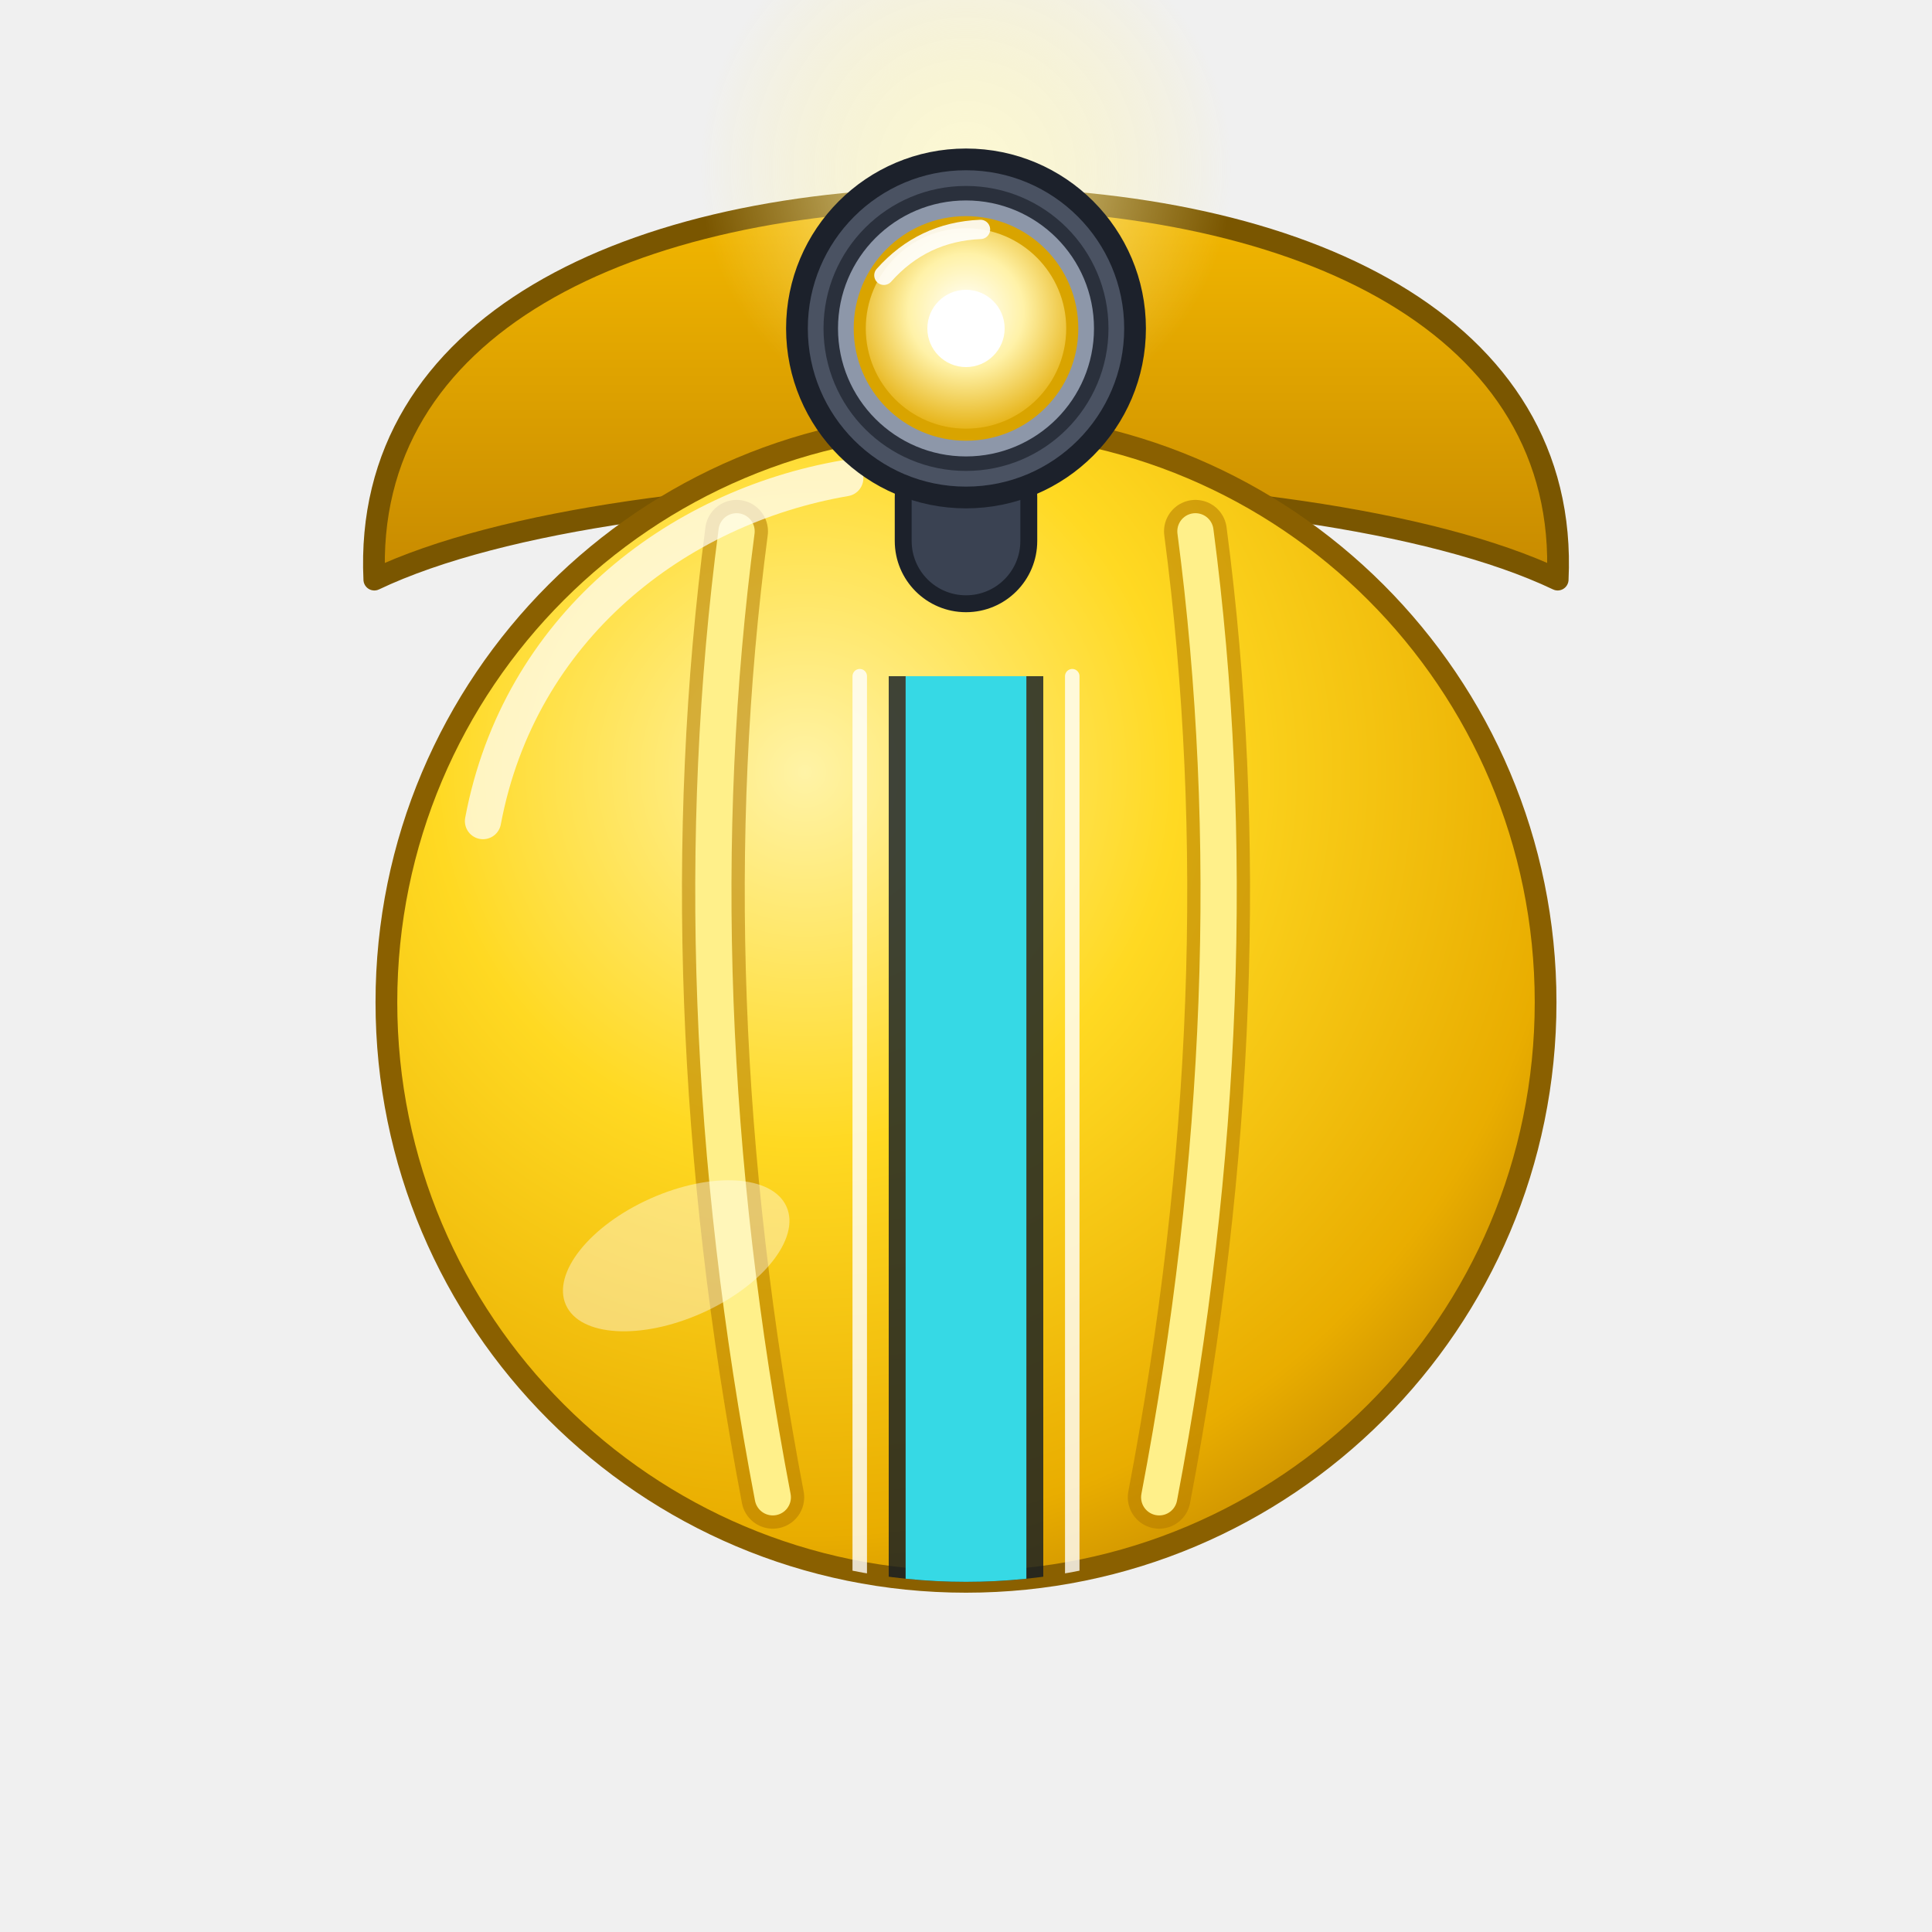
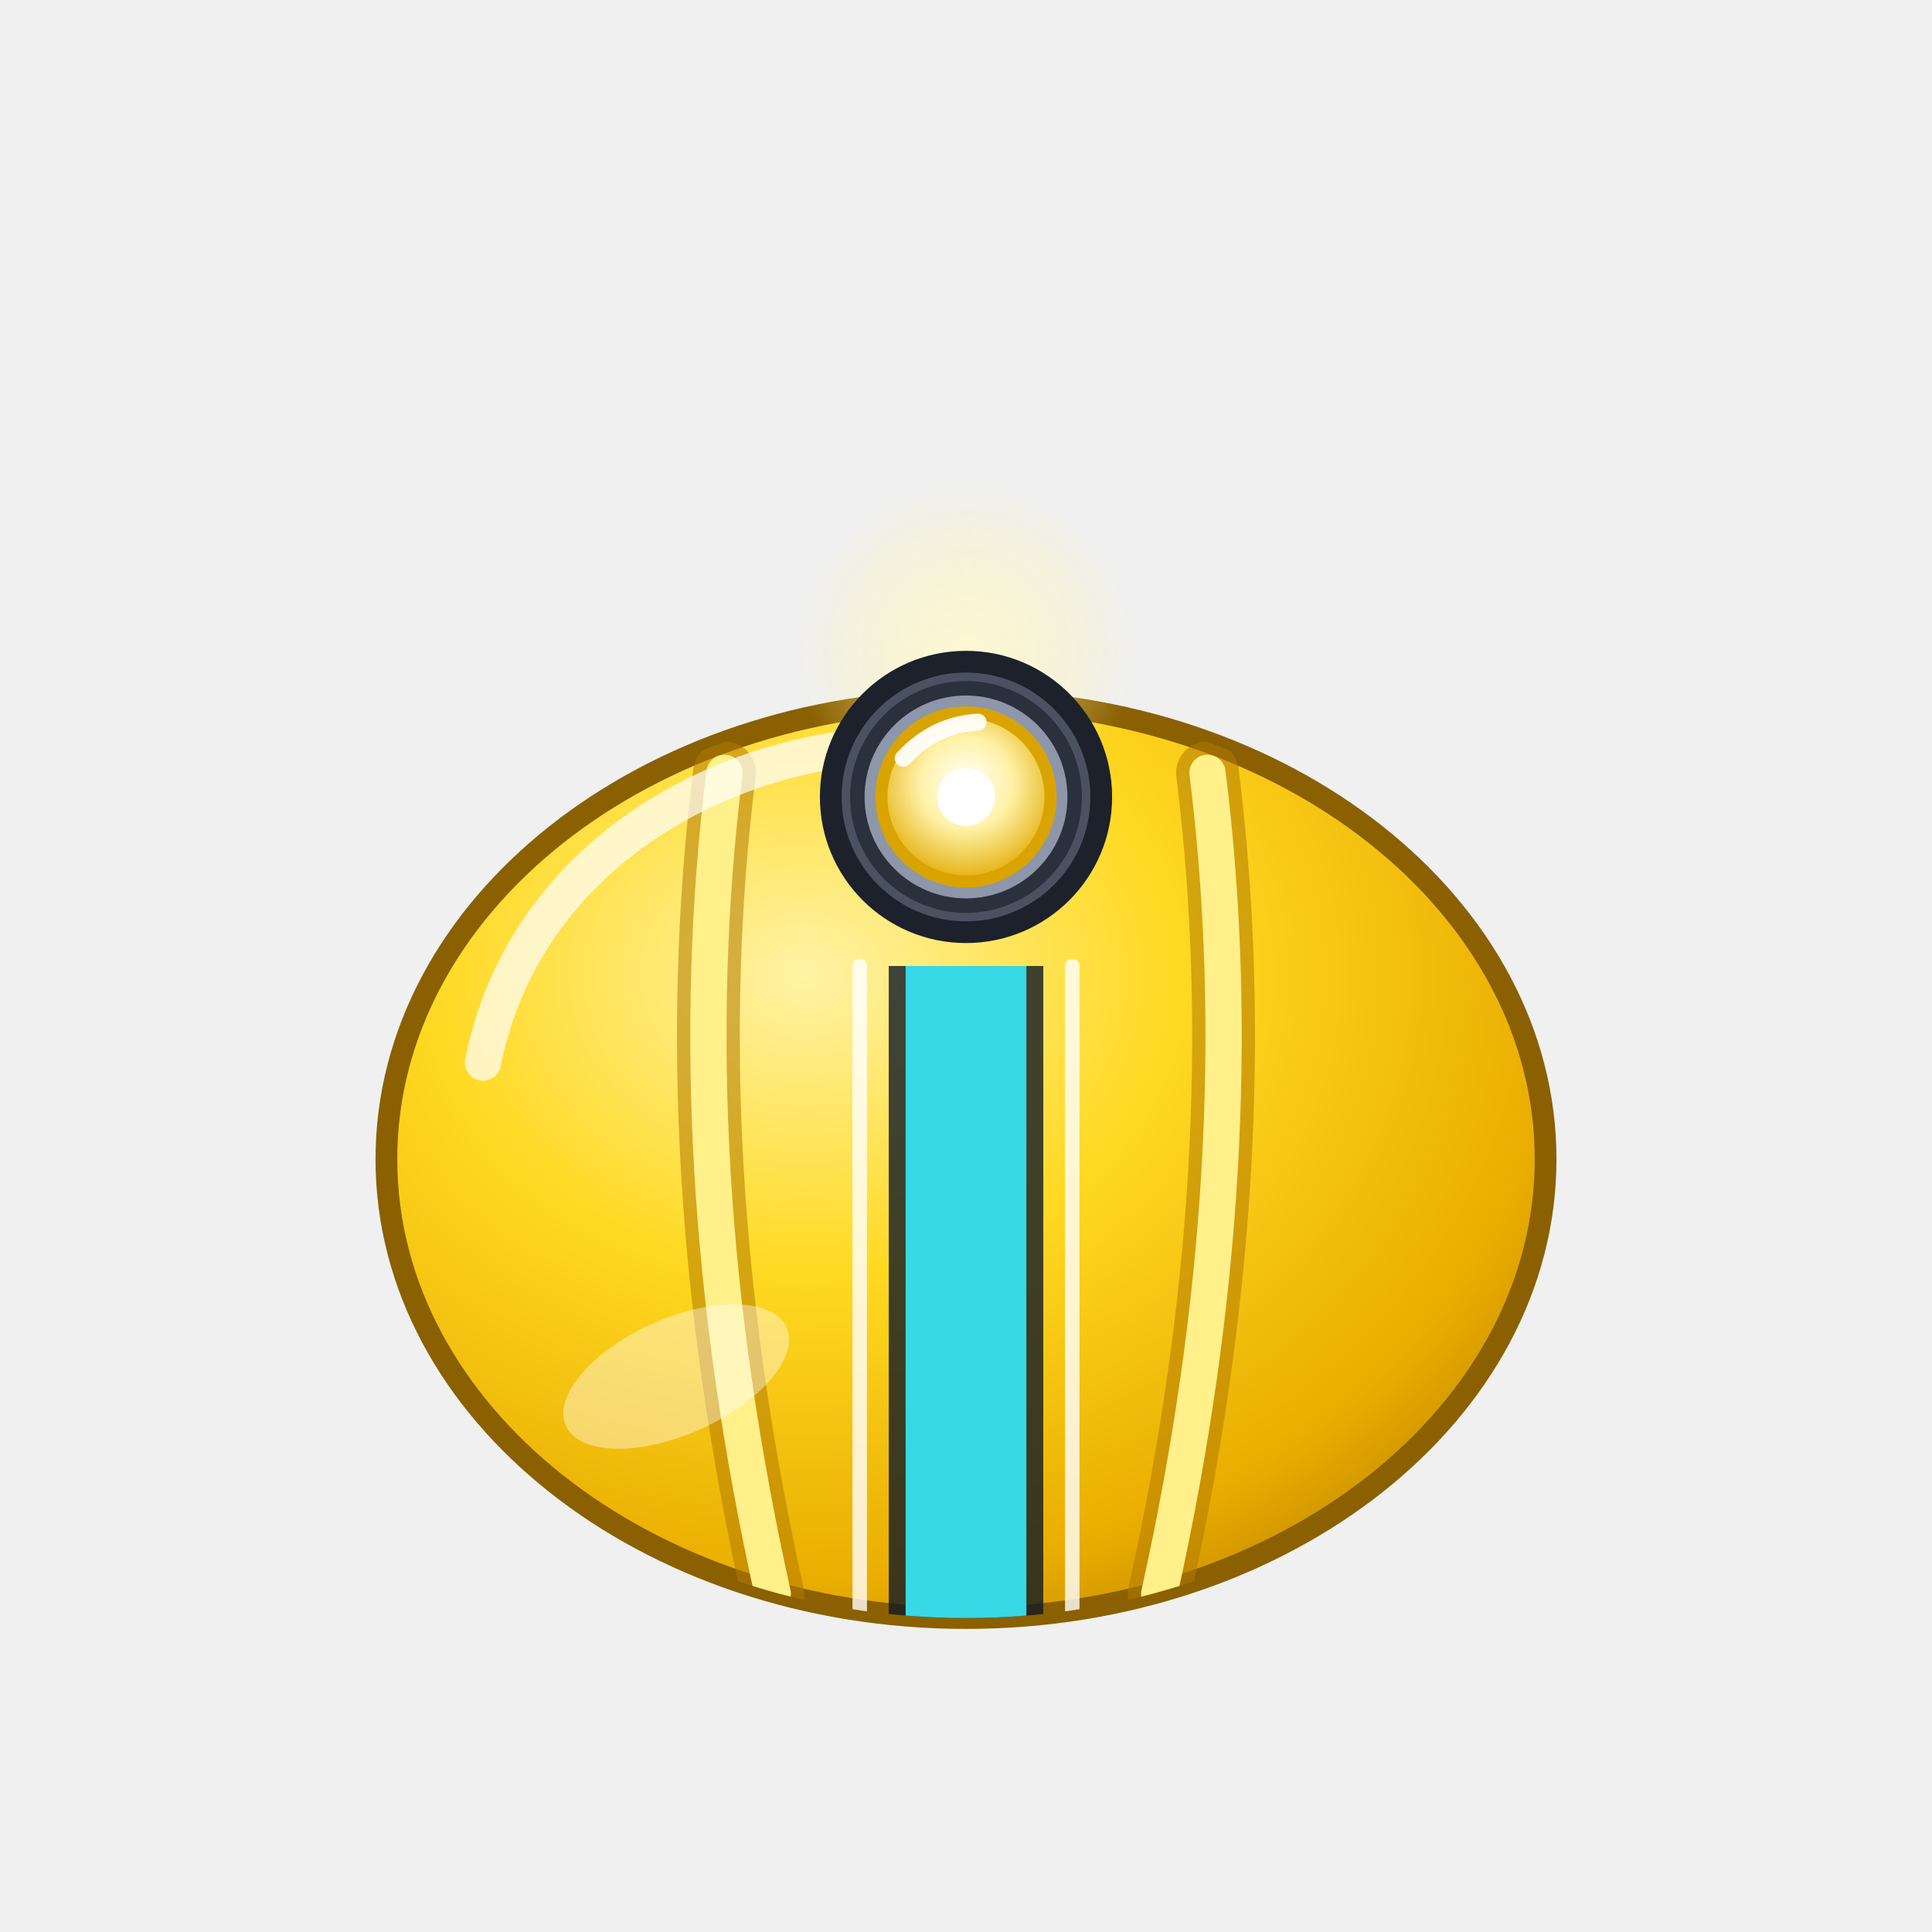
<svg xmlns="http://www.w3.org/2000/svg" width="80" height="80" viewBox="-8 -8 80 80" role="img" aria-label="GAME FRIENDS mining helmet — top-down, band in player color" color="#36d9e5" data-cosmetic="mining-helmet" data-view="top" data-anchor="32 32" data-color-binding="root-color">
  <defs>
    <radialGradient id="gf-mine-top-shell" cx=".36" cy=".3" r=".85">
      <stop offset="0" stop-color="#fff3a6" />
      <stop offset=".38" stop-color="#ffd922" />
      <stop offset=".78" stop-color="#e9ad00" />
      <stop offset="1" stop-color="#b57b00" />
    </radialGradient>
-     <linearGradient id="gf-mine-top-bill" x1="0" y1="0" x2="0" y2="1">
-       <stop offset="0" stop-color="#f3b800" />
-       <stop offset="1" stop-color="#c78a00" />
-     </linearGradient>
    <radialGradient id="gf-mine-top-lens" cx=".5" cy=".42" r=".6">
      <stop offset="0" stop-color="#ffffff" />
      <stop offset=".45" stop-color="#fff2a8" />
      <stop offset="1" stop-color="#e2a900" />
    </radialGradient>
    <radialGradient id="gf-mine-top-glow" cx=".5" cy=".5" r=".5">
      <stop offset="0" stop-color="#fffbd0" stop-opacity=".85" />
      <stop offset="1" stop-color="#fff2a0" stop-opacity="0" />
    </radialGradient>
    <clipPath id="gf-mine-top-dome">
-       <ellipse cx="32" cy="33.5" rx="24" ry="24" />
+       <ellipse cx="32" cy="40" rx="24" ry="19" />
    </clipPath>
  </defs>
  <g stroke-linecap="round" stroke-linejoin="round">
-     <path data-part="front-bill" d="M7.5 16 C7 5.5 18 0.2 32 0.2 C46 0.2 57 5.5 56.5 16 C46 11 18 11 7.5 16 Z" fill="url(#gf-mine-top-bill)" stroke="#7a5600" stroke-width=".9" />
    <g data-part="dome">
-       <ellipse cx="32" cy="33.5" rx="24" ry="24" fill="url(#gf-mine-top-shell)" stroke="#8a6000" stroke-width=".9" />
+       <ellipse cx="32" cy="40" rx="24" ry="19" fill="url(#gf-mine-top-shell)" stroke="#8a6000" stroke-width=".9" />
      <g clip-path="url(#gf-mine-top-dome)" fill="none">
-         <path d="M22.5 14 Q20 33 24 54 M41.5 14 Q44 33 40 54" stroke="#b27a00" stroke-width="2.6" stroke-opacity=".55" />
-         <path d="M22.5 14 Q20 33 24 54 M41.5 14 Q44 33 40 54" stroke="#fff08a" stroke-width="1.5" />
+         <path d="M22 24 Q20 40 24 58 M42 24 Q44 40 40 58" stroke="#b27a00" stroke-width="2.6" stroke-opacity=".55" />
+         <path d="M22 24 Q20 40 24 58 M42 24 Q44 40 40 58" stroke="#fff08a" stroke-width="1.5" />
        <g data-part="center-stripe" data-color-source="currentColor">
-           <rect x="28.8" y="20" width="6.4" height="40" fill="#101925" fill-opacity=".8" stroke="none" />
-           <rect x="29.5" y="20" width="5" height="40" fill="currentColor" stroke="none" />
-           <path d="M27.6 20 V58 M36.4 20 V58" stroke="#ffffff" stroke-width=".6" stroke-opacity=".8" />
+           <rect x="28.8" y="32" width="6.4" height="32" fill="#101925" fill-opacity=".8" stroke="none" />
+           <rect x="29.5" y="32" width="5" height="32" fill="currentColor" stroke="none" />
+           <path d="M27.6 32 V60 M36.4 32 V60" stroke="#ffffff" stroke-width=".6" stroke-opacity=".8" />
        </g>
      </g>
-       <path d="M12 26 C13.5 18 20 13 27 11.8" fill="none" stroke="#ffffff" stroke-width="1.5" stroke-opacity=".7" />
-       <ellipse cx="20" cy="44" rx="5" ry="2.6" transform="rotate(-24 20 44)" fill="#ffffff" fill-opacity=".4" />
+       <path d="M12 36 C13.5 28.5 20 24 27 23" fill="none" stroke="#ffffff" stroke-width="1.5" stroke-opacity=".7" />
+       <ellipse cx="20" cy="49" rx="5" ry="2.4" transform="rotate(-24 20 49)" fill="#ffffff" fill-opacity=".4" />
    </g>
    <g data-part="headlamp">
-       <circle cx="32" cy="-1" r="11" fill="url(#gf-mine-top-glow)" />
-       <rect x="29.4" y="10" width="5.2" height="7" rx="2.6" fill="#3a4252" stroke="#1c212b" stroke-width=".7" />
-       <circle cx="32" cy="5.6" r="7" fill="#4a5262" stroke="#1c212b" stroke-width=".9" />
-       <circle cx="32" cy="5.6" r="5.6" fill="#8d97a9" stroke="#2a303c" stroke-width=".6" />
-       <circle cx="32" cy="5.6" r="4.4" fill="url(#gf-mine-top-lens)" stroke="#d9a400" stroke-width=".5" />
-       <circle cx="32" cy="5.6" r="1.6" fill="#ffffff" />
-       <path d="M28.6 3.4 Q30.2 1.6 32.6 1.5" fill="none" stroke="#ffffff" stroke-width=".8" stroke-opacity=".9" />
+       <circle cx="32" cy="19" r="7" fill="url(#gf-mine-top-glow)" />
+       <circle cx="32" cy="25" r="5.6" fill="#4a5262" stroke="#1c212b" stroke-width=".9" />
+       <circle cx="32" cy="25" r="4.5" fill="#8d97a9" stroke="#2a303c" stroke-width=".6" />
+       <circle cx="32" cy="25" r="3.5" fill="url(#gf-mine-top-lens)" stroke="#d9a400" stroke-width=".5" />
+       <circle cx="32" cy="25" r="1.2" fill="#ffffff" />
+       <path d="M29.4 23.4 Q30.7 22 32.5 21.9" fill="none" stroke="#ffffff" stroke-width=".7" stroke-opacity=".9" />
    </g>
  </g>
</svg>
